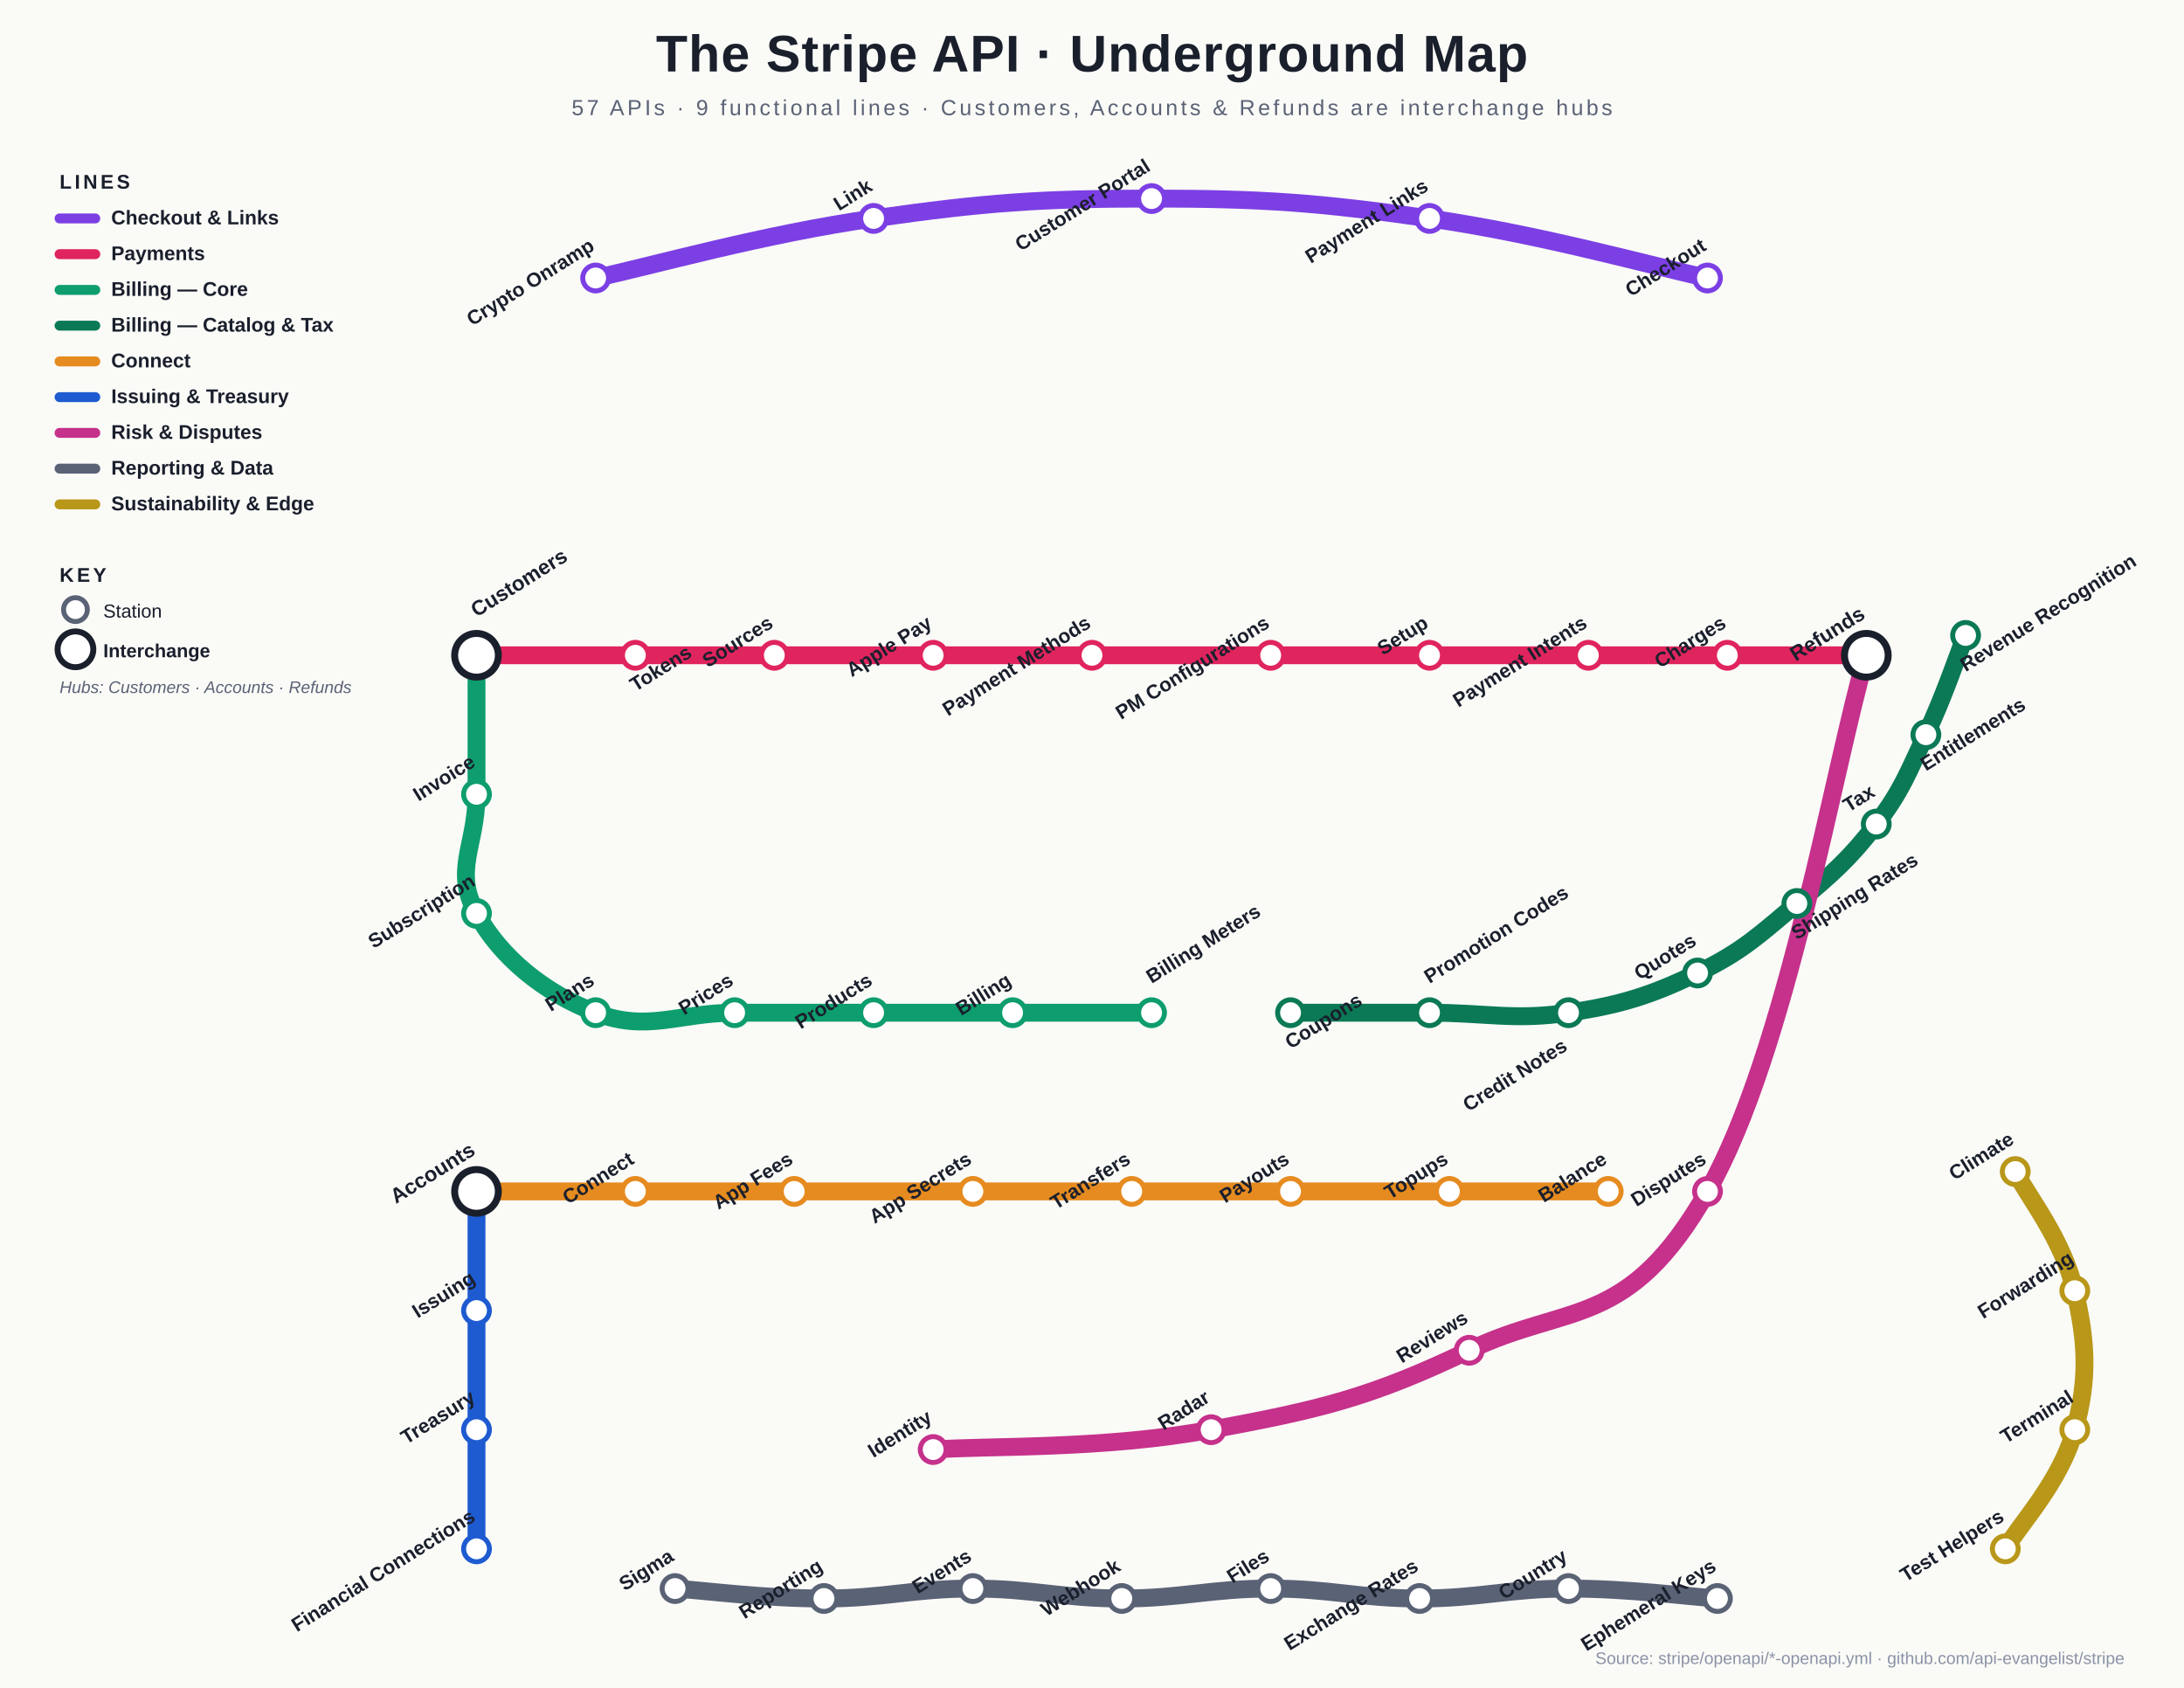
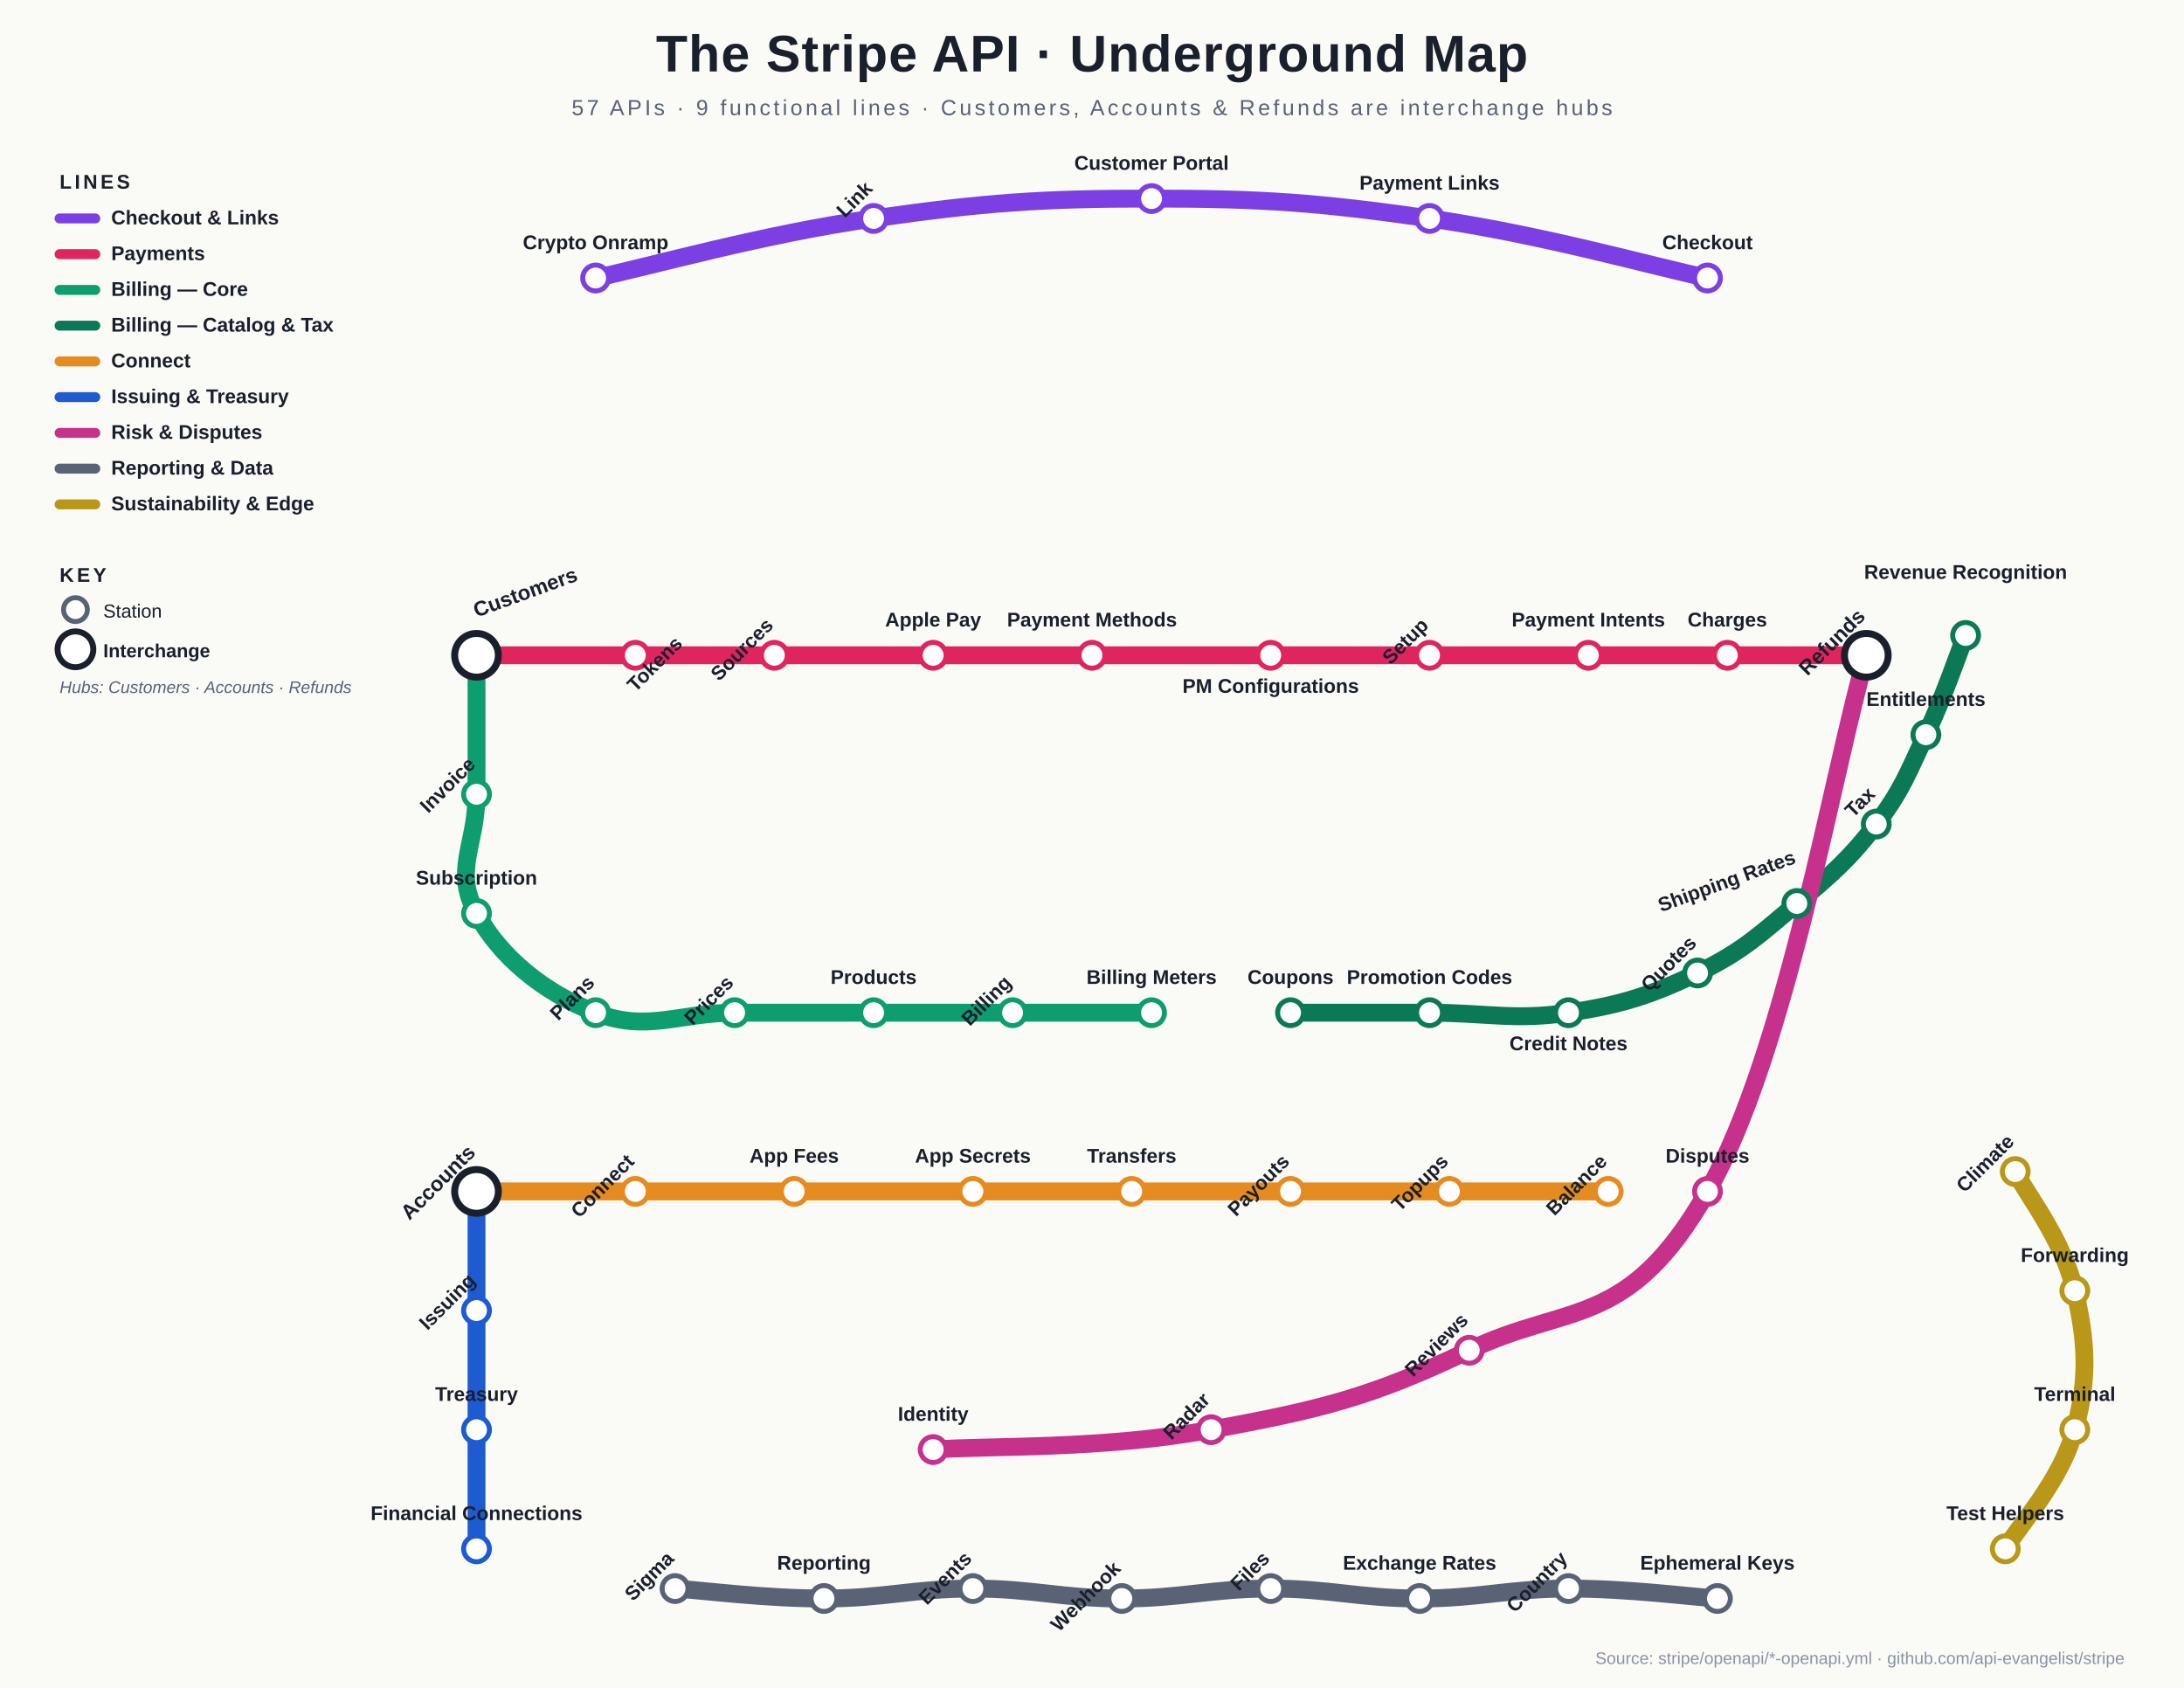
<svg xmlns="http://www.w3.org/2000/svg" viewBox="0 0 1100 850" preserveAspectRatio="xMidYMid meet" font-family="-apple-system, BlinkMacSystemFont, Helvetica Neue, Arial, sans-serif">
  <rect width="1100" height="850" fill="#FAFAF7" />
  <text x="550.0" y="36" text-anchor="middle" font-size="26" font-weight="700" fill="#1A1F2C" letter-spacing="0.5">The Stripe API · Underground Map</text>
  <text x="550.0" y="58" text-anchor="middle" font-size="11" fill="#5A6275" letter-spacing="1.5" font-weight="500">57 APIs · 9 functional lines · Customers, Accounts &amp; Refunds are interchange hubs</text>
  <g fill="none" stroke-linecap="round" stroke-linejoin="round">
    <path d="M300,140 C328.0,134.0 384.0,118.0 440,110 C496.0,102.0 524.0,100.0 580,100 C636.0,100.0 664.0,102.0 720,110 C776.0,118.0 832.0,134.0 860,140" stroke="#7B3FE4" stroke-width="9" />
    <path d="M240,330 C256.0,330.0 290.0,330.0 320,330 C350.0,330.0 360.0,330.0 390,330 C420.0,330.0 438.0,330.0 470,330 C502.0,330.0 516.0,330.0 550,330 C584.0,330.0 606.0,330.0 640,330 C674.0,330.0 688.0,330.0 720,330 C752.0,330.0 770.0,330.0 800,330 C830.0,330.0 842.0,330.0 870,330 C898.0,330.0 926.0,330.0 940,330" stroke="#E0245E" stroke-width="9" />
    <path d="M240,330 C240.0,344.0 240.0,374.0 240,400 C240.0,426.0 228.0,438.0 240,460 C252.0,482.0 274.0,500.0 300,510 C326.0,520.0 342.0,510.0 370,510 C398.0,510.0 412.0,510.0 440,510 C468.0,510.0 482.0,510.0 510,510 C538.0,510.0 566.0,510.0 580,510" stroke="#0E9D6E" stroke-width="9" />
    <path d="M650,510 C664.0,510.0 692.0,510.0 720,510 C748.0,510.0 763.0,514.0 790,510 C817.0,506.0 832.0,501.0 855,490 C878.0,479.0 887.0,470.0 905,455 C923.0,440.0 932.0,432.0 945,415 C958.0,398.0 961.0,389.0 970,370 C979.0,351.0 986.0,330.0 990,320" stroke="#0B7956" stroke-width="9" />
    <path d="M240,600 C256.0,600.0 288.0,600.0 320,600 C352.0,600.0 366.0,600.0 400,600 C434.0,600.0 456.0,600.0 490,600 C524.0,600.0 538.0,600.0 570,600 C602.0,600.0 618.0,600.0 650,600 C682.0,600.0 698.0,600.0 730,600 C762.0,600.0 794.0,600.0 810,600" stroke="#E68B1F" stroke-width="9" />
    <path d="M240,600 C240.0,612.0 240.0,636.0 240,660 C240.0,684.0 240.0,696.0 240,720 C240.0,744.0 240.0,768.0 240,780" stroke="#1E5BD0" stroke-width="9" />
    <path d="M470,730 C498.0,728.0 556.0,730.0 610,720 C664.0,710.0 690.0,704.0 740,680 C790.0,656.0 820.0,670.0 860,600 C900.0,530.0 924.0,384.0 940,330" stroke="#C5318B" stroke-width="9" />
    <path d="M340,800 C355.0,801.0 385.0,805.0 415,805 C445.0,805.0 460.0,800.0 490,800 C520.0,800.0 535.0,805.0 565,805 C595.0,805.0 610.0,800.0 640,800 C670.0,800.0 685.0,805.0 715,805 C745.0,805.0 760.0,800.0 790,800 C820.0,800.0 850.0,804.0 865,805" stroke="#5A6275" stroke-width="9" />
    <path d="M1015,590 C1021.0,602.0 1039.0,624.0 1045,650 C1051.0,676.0 1052.0,694.0 1045,720 C1038.0,746.0 1017.0,768.0 1010,780" stroke="#B89719" stroke-width="9" />
  </g>
  <circle cx="240" cy="330" r="11" fill="#FFFFFF" stroke="#1A1F2C" stroke-width="3.5" />
-   <text x="240" y="311" font-size="10.5" fill="#1A1F2C" text-anchor="start" font-weight="700" transform="rotate(-32 240 311)">Customers</text>
+   <text x="240" y="311" font-size="10.5" fill="#1A1F2C" text-anchor="start" font-weight="700" transform="rotate(-20 240 311)">Customers</text>
  <circle cx="940" cy="330" r="11" fill="#FFFFFF" stroke="#1A1F2C" stroke-width="3.5" />
-   <text x="940" y="311" font-size="10.5" fill="#1A1F2C" text-anchor="end" font-weight="700" transform="rotate(-32 940 311)">Refunds</text>
+   <text x="940" y="311" font-size="10.5" fill="#1A1F2C" text-anchor="end" font-weight="700" transform="rotate(-45 940 311)">Refunds</text>
  <circle cx="240" cy="600" r="11" fill="#FFFFFF" stroke="#1A1F2C" stroke-width="3.5" />
-   <text x="240" y="581" font-size="10.5" fill="#1A1F2C" text-anchor="end" font-weight="700" transform="rotate(-32 240 581)">Accounts</text>
+   <text x="240" y="581" font-size="10.5" fill="#1A1F2C" text-anchor="end" font-weight="700" transform="rotate(-45 240 581)">Accounts</text>
  <circle cx="300" cy="140" r="6.5" fill="#FFFFFF" stroke="#7B3FE4" stroke-width="2.5" />
-   <text x="300" y="125.5" font-size="10" fill="#1A1F2C" text-anchor="end" font-weight="600" transform="rotate(-32 300 125.5)">Crypto Onramp</text>
+   <text x="300" y="125.5" font-size="10" fill="#1A1F2C" text-anchor="middle" font-weight="600">Crypto Onramp</text>
  <circle cx="440" cy="110" r="6.5" fill="#FFFFFF" stroke="#7B3FE4" stroke-width="2.5" />
-   <text x="440" y="95.5" font-size="10" fill="#1A1F2C" text-anchor="end" font-weight="600" transform="rotate(-32 440 95.5)">Link</text>
+   <text x="440" y="95.5" font-size="10" fill="#1A1F2C" text-anchor="end" font-weight="600" transform="rotate(-45 440 95.5)">Link</text>
  <circle cx="580" cy="100" r="6.5" fill="#FFFFFF" stroke="#7B3FE4" stroke-width="2.5" />
-   <text x="580" y="85.5" font-size="10" fill="#1A1F2C" text-anchor="end" font-weight="600" transform="rotate(-32 580 85.5)">Customer Portal</text>
+   <text x="580" y="85.5" font-size="10" fill="#1A1F2C" text-anchor="middle" font-weight="600">Customer Portal</text>
  <circle cx="720" cy="110" r="6.5" fill="#FFFFFF" stroke="#7B3FE4" stroke-width="2.5" />
-   <text x="720" y="95.5" font-size="10" fill="#1A1F2C" text-anchor="end" font-weight="600" transform="rotate(-32 720 95.5)">Payment Links</text>
+   <text x="720" y="95.5" font-size="10" fill="#1A1F2C" text-anchor="middle" font-weight="600">Payment Links</text>
  <circle cx="860" cy="140" r="6.5" fill="#FFFFFF" stroke="#7B3FE4" stroke-width="2.5" />
-   <text x="860" y="125.5" font-size="10" fill="#1A1F2C" text-anchor="end" font-weight="600" transform="rotate(-32 860 125.5)">Checkout</text>
+   <text x="860" y="125.5" font-size="10" fill="#1A1F2C" text-anchor="middle" font-weight="600">Checkout</text>
  <circle cx="320" cy="330" r="6.5" fill="#FFFFFF" stroke="#E0245E" stroke-width="2.5" />
-   <text x="320" y="348.5" font-size="10" fill="#1A1F2C" text-anchor="start" font-weight="600" transform="rotate(-32 320 348.5)">Tokens</text>
+   <text x="320" y="348.9" font-size="10" fill="#1A1F2C" text-anchor="start" font-weight="600" transform="rotate(-45 320 348.9)">Tokens</text>
  <circle cx="390" cy="330" r="6.5" fill="#FFFFFF" stroke="#E0245E" stroke-width="2.5" />
-   <text x="390" y="315.5" font-size="10" fill="#1A1F2C" text-anchor="end" font-weight="600" transform="rotate(-32 390 315.5)">Sources</text>
+   <text x="390" y="315.5" font-size="10" fill="#1A1F2C" text-anchor="end" font-weight="600" transform="rotate(-45 390 315.5)">Sources</text>
  <circle cx="470" cy="330" r="6.5" fill="#FFFFFF" stroke="#E0245E" stroke-width="2.5" />
-   <text x="470" y="315.5" font-size="10" fill="#1A1F2C" text-anchor="end" font-weight="600" transform="rotate(-32 470 315.5)">Apple Pay</text>
+   <text x="470" y="315.5" font-size="10" fill="#1A1F2C" text-anchor="middle" font-weight="600">Apple Pay</text>
  <circle cx="550" cy="330" r="6.5" fill="#FFFFFF" stroke="#E0245E" stroke-width="2.5" />
-   <text x="550" y="315.5" font-size="10" fill="#1A1F2C" text-anchor="end" font-weight="600" transform="rotate(-32 550 315.5)">Payment Methods</text>
+   <text x="550" y="315.5" font-size="10" fill="#1A1F2C" text-anchor="middle" font-weight="600">Payment Methods</text>
  <circle cx="640" cy="330" r="6.5" fill="#FFFFFF" stroke="#E0245E" stroke-width="2.5" />
-   <text x="640" y="315.5" font-size="10" fill="#1A1F2C" text-anchor="end" font-weight="600" transform="rotate(-32 640 315.5)">PM Configurations</text>
+   <text x="640" y="348.9" font-size="10" fill="#1A1F2C" text-anchor="middle" font-weight="600">PM Configurations</text>
  <circle cx="720" cy="330" r="6.5" fill="#FFFFFF" stroke="#E0245E" stroke-width="2.5" />
-   <text x="720" y="315.5" font-size="10" fill="#1A1F2C" text-anchor="end" font-weight="600" transform="rotate(-32 720 315.5)">Setup</text>
+   <text x="720" y="315.5" font-size="10" fill="#1A1F2C" text-anchor="end" font-weight="600" transform="rotate(-45 720 315.5)">Setup</text>
  <circle cx="800" cy="330" r="6.5" fill="#FFFFFF" stroke="#E0245E" stroke-width="2.5" />
-   <text x="800" y="315.5" font-size="10" fill="#1A1F2C" text-anchor="end" font-weight="600" transform="rotate(-32 800 315.5)">Payment Intents</text>
+   <text x="800" y="315.5" font-size="10" fill="#1A1F2C" text-anchor="middle" font-weight="600">Payment Intents</text>
  <circle cx="870" cy="330" r="6.5" fill="#FFFFFF" stroke="#E0245E" stroke-width="2.5" />
-   <text x="870" y="315.5" font-size="10" fill="#1A1F2C" text-anchor="end" font-weight="600" transform="rotate(-32 870 315.5)">Charges</text>
+   <text x="870" y="315.5" font-size="10" fill="#1A1F2C" text-anchor="middle" font-weight="600">Charges</text>
  <circle cx="240" cy="400" r="6.5" fill="#FFFFFF" stroke="#0E9D6E" stroke-width="2.5" />
-   <text x="240" y="385.5" font-size="10" fill="#1A1F2C" text-anchor="end" font-weight="600" transform="rotate(-32 240 385.5)">Invoice</text>
+   <text x="240" y="385.5" font-size="10" fill="#1A1F2C" text-anchor="end" font-weight="600" transform="rotate(-45 240 385.5)">Invoice</text>
  <circle cx="240" cy="460" r="6.5" fill="#FFFFFF" stroke="#0E9D6E" stroke-width="2.5" />
-   <text x="240" y="445.5" font-size="10" fill="#1A1F2C" text-anchor="end" font-weight="600" transform="rotate(-32 240 445.5)">Subscription</text>
+   <text x="240" y="445.5" font-size="10" fill="#1A1F2C" text-anchor="middle" font-weight="600">Subscription</text>
  <circle cx="300" cy="510" r="6.5" fill="#FFFFFF" stroke="#0E9D6E" stroke-width="2.5" />
-   <text x="300" y="495.5" font-size="10" fill="#1A1F2C" text-anchor="end" font-weight="600" transform="rotate(-32 300 495.5)">Plans</text>
+   <text x="300" y="495.5" font-size="10" fill="#1A1F2C" text-anchor="end" font-weight="600" transform="rotate(-45 300 495.5)">Plans</text>
  <circle cx="370" cy="510" r="6.5" fill="#FFFFFF" stroke="#0E9D6E" stroke-width="2.5" />
-   <text x="370" y="495.5" font-size="10" fill="#1A1F2C" text-anchor="end" font-weight="600" transform="rotate(-32 370 495.5)">Prices</text>
+   <text x="370" y="495.5" font-size="10" fill="#1A1F2C" text-anchor="end" font-weight="600" transform="rotate(-45 370 495.5)">Prices</text>
  <circle cx="440" cy="510" r="6.5" fill="#FFFFFF" stroke="#0E9D6E" stroke-width="2.5" />
-   <text x="440" y="495.5" font-size="10" fill="#1A1F2C" text-anchor="end" font-weight="600" transform="rotate(-32 440 495.5)">Products</text>
+   <text x="440" y="495.5" font-size="10" fill="#1A1F2C" text-anchor="middle" font-weight="600">Products</text>
  <circle cx="510" cy="510" r="6.5" fill="#FFFFFF" stroke="#0E9D6E" stroke-width="2.5" />
-   <text x="510" y="495.5" font-size="10" fill="#1A1F2C" text-anchor="end" font-weight="600" transform="rotate(-32 510 495.5)">Billing</text>
+   <text x="510" y="495.5" font-size="10" fill="#1A1F2C" text-anchor="end" font-weight="600" transform="rotate(-45 510 495.5)">Billing</text>
  <circle cx="580" cy="510" r="6.5" fill="#FFFFFF" stroke="#0E9D6E" stroke-width="2.5" />
-   <text x="580" y="495.5" font-size="10" fill="#1A1F2C" text-anchor="start" font-weight="600" transform="rotate(-32 580 495.5)">Billing Meters</text>
+   <text x="580" y="495.5" font-size="10" fill="#1A1F2C" text-anchor="middle" font-weight="600">Billing Meters</text>
  <circle cx="650" cy="510" r="6.5" fill="#FFFFFF" stroke="#0B7956" stroke-width="2.5" />
-   <text x="650" y="528.5" font-size="10" fill="#1A1F2C" text-anchor="start" font-weight="600" transform="rotate(-32 650 528.5)">Coupons</text>
+   <text x="650" y="495.5" font-size="10" fill="#1A1F2C" text-anchor="middle" font-weight="600">Coupons</text>
  <circle cx="720" cy="510" r="6.5" fill="#FFFFFF" stroke="#0B7956" stroke-width="2.5" />
-   <text x="720" y="495.5" font-size="10" fill="#1A1F2C" text-anchor="start" font-weight="600" transform="rotate(-32 720 495.5)">Promotion Codes</text>
+   <text x="720" y="495.5" font-size="10" fill="#1A1F2C" text-anchor="middle" font-weight="600">Promotion Codes</text>
  <circle cx="790" cy="510" r="6.5" fill="#FFFFFF" stroke="#0B7956" stroke-width="2.5" />
-   <text x="790" y="528.5" font-size="10" fill="#1A1F2C" text-anchor="end" font-weight="600" transform="rotate(-32 790 528.5)">Credit Notes</text>
+   <text x="790" y="528.9" font-size="10" fill="#1A1F2C" text-anchor="middle" font-weight="600">Credit Notes</text>
  <circle cx="855" cy="490" r="6.5" fill="#FFFFFF" stroke="#0B7956" stroke-width="2.5" />
-   <text x="855" y="475.5" font-size="10" fill="#1A1F2C" text-anchor="end" font-weight="600" transform="rotate(-32 855 475.5)">Quotes</text>
+   <text x="855" y="475.5" font-size="10" fill="#1A1F2C" text-anchor="end" font-weight="600" transform="rotate(-45 855 475.5)">Quotes</text>
  <circle cx="905" cy="455" r="6.5" fill="#FFFFFF" stroke="#0B7956" stroke-width="2.5" />
-   <text x="905" y="473.5" font-size="10" fill="#1A1F2C" text-anchor="start" font-weight="600" transform="rotate(-32 905 473.5)">Shipping Rates</text>
+   <text x="905" y="434.5" font-size="10" fill="#1A1F2C" text-anchor="end" font-weight="600" transform="rotate(-20 905 434.5)">Shipping Rates</text>
  <circle cx="945" cy="415" r="6.5" fill="#FFFFFF" stroke="#0B7956" stroke-width="2.5" />
-   <text x="945" y="400.5" font-size="10" fill="#1A1F2C" text-anchor="end" font-weight="600" transform="rotate(-32 945 400.5)">Tax</text>
+   <text x="945" y="400.5" font-size="10" fill="#1A1F2C" text-anchor="end" font-weight="600" transform="rotate(-45 945 400.5)">Tax</text>
  <circle cx="970" cy="370" r="6.5" fill="#FFFFFF" stroke="#0B7956" stroke-width="2.5" />
-   <text x="970" y="388.5" font-size="10" fill="#1A1F2C" text-anchor="start" font-weight="600" transform="rotate(-32 970 388.5)">Entitlements</text>
+   <text x="970" y="355.5" font-size="10" fill="#1A1F2C" text-anchor="middle" font-weight="600">Entitlements</text>
  <circle cx="990" cy="320" r="6.5" fill="#FFFFFF" stroke="#0B7956" stroke-width="2.5" />
-   <text x="990" y="338.5" font-size="10" fill="#1A1F2C" text-anchor="start" font-weight="600" transform="rotate(-32 990 338.5)">Revenue Recognition</text>
+   <text x="990" y="291.5" font-size="10" fill="#1A1F2C" text-anchor="middle" font-weight="600">Revenue Recognition</text>
  <circle cx="320" cy="600" r="6.5" fill="#FFFFFF" stroke="#E68B1F" stroke-width="2.5" />
-   <text x="320" y="585.5" font-size="10" fill="#1A1F2C" text-anchor="end" font-weight="600" transform="rotate(-32 320 585.5)">Connect</text>
+   <text x="320" y="585.5" font-size="10" fill="#1A1F2C" text-anchor="end" font-weight="600" transform="rotate(-45 320 585.5)">Connect</text>
  <circle cx="400" cy="600" r="6.5" fill="#FFFFFF" stroke="#E68B1F" stroke-width="2.5" />
-   <text x="400" y="585.5" font-size="10" fill="#1A1F2C" text-anchor="end" font-weight="600" transform="rotate(-32 400 585.5)">App Fees</text>
+   <text x="400" y="585.5" font-size="10" fill="#1A1F2C" text-anchor="middle" font-weight="600">App Fees</text>
  <circle cx="490" cy="600" r="6.5" fill="#FFFFFF" stroke="#E68B1F" stroke-width="2.5" />
-   <text x="490" y="585.5" font-size="10" fill="#1A1F2C" text-anchor="end" font-weight="600" transform="rotate(-32 490 585.5)">App Secrets</text>
+   <text x="490" y="585.5" font-size="10" fill="#1A1F2C" text-anchor="middle" font-weight="600">App Secrets</text>
  <circle cx="570" cy="600" r="6.5" fill="#FFFFFF" stroke="#E68B1F" stroke-width="2.5" />
-   <text x="570" y="585.5" font-size="10" fill="#1A1F2C" text-anchor="end" font-weight="600" transform="rotate(-32 570 585.5)">Transfers</text>
+   <text x="570" y="585.5" font-size="10" fill="#1A1F2C" text-anchor="middle" font-weight="600">Transfers</text>
  <circle cx="650" cy="600" r="6.5" fill="#FFFFFF" stroke="#E68B1F" stroke-width="2.5" />
-   <text x="650" y="585.5" font-size="10" fill="#1A1F2C" text-anchor="end" font-weight="600" transform="rotate(-32 650 585.5)">Payouts</text>
+   <text x="650" y="585.5" font-size="10" fill="#1A1F2C" text-anchor="end" font-weight="600" transform="rotate(-45 650 585.5)">Payouts</text>
  <circle cx="730" cy="600" r="6.5" fill="#FFFFFF" stroke="#E68B1F" stroke-width="2.5" />
-   <text x="730" y="585.5" font-size="10" fill="#1A1F2C" text-anchor="end" font-weight="600" transform="rotate(-32 730 585.5)">Topups</text>
+   <text x="730" y="585.5" font-size="10" fill="#1A1F2C" text-anchor="end" font-weight="600" transform="rotate(-45 730 585.5)">Topups</text>
  <circle cx="810" cy="600" r="6.5" fill="#FFFFFF" stroke="#E68B1F" stroke-width="2.5" />
-   <text x="810" y="585.5" font-size="10" fill="#1A1F2C" text-anchor="end" font-weight="600" transform="rotate(-32 810 585.5)">Balance</text>
+   <text x="810" y="585.5" font-size="10" fill="#1A1F2C" text-anchor="end" font-weight="600" transform="rotate(-45 810 585.5)">Balance</text>
  <circle cx="240" cy="660" r="6.5" fill="#FFFFFF" stroke="#1E5BD0" stroke-width="2.5" />
-   <text x="240" y="645.5" font-size="10" fill="#1A1F2C" text-anchor="end" font-weight="600" transform="rotate(-32 240 645.5)">Issuing</text>
+   <text x="240" y="645.5" font-size="10" fill="#1A1F2C" text-anchor="end" font-weight="600" transform="rotate(-45 240 645.5)">Issuing</text>
  <circle cx="240" cy="720" r="6.5" fill="#FFFFFF" stroke="#1E5BD0" stroke-width="2.5" />
-   <text x="240" y="705.5" font-size="10" fill="#1A1F2C" text-anchor="end" font-weight="600" transform="rotate(-32 240 705.5)">Treasury</text>
+   <text x="240" y="705.5" font-size="10" fill="#1A1F2C" text-anchor="middle" font-weight="600">Treasury</text>
  <circle cx="240" cy="780" r="6.5" fill="#FFFFFF" stroke="#1E5BD0" stroke-width="2.5" />
-   <text x="240" y="765.5" font-size="10" fill="#1A1F2C" text-anchor="end" font-weight="600" transform="rotate(-32 240 765.5)">Financial Connections</text>
+   <text x="240" y="765.5" font-size="10" fill="#1A1F2C" text-anchor="middle" font-weight="600">Financial Connections</text>
  <circle cx="470" cy="730" r="6.5" fill="#FFFFFF" stroke="#C5318B" stroke-width="2.5" />
-   <text x="470" y="715.5" font-size="10" fill="#1A1F2C" text-anchor="end" font-weight="600" transform="rotate(-32 470 715.5)">Identity</text>
+   <text x="470" y="715.5" font-size="10" fill="#1A1F2C" text-anchor="middle" font-weight="600">Identity</text>
  <circle cx="610" cy="720" r="6.5" fill="#FFFFFF" stroke="#C5318B" stroke-width="2.5" />
-   <text x="610" y="705.5" font-size="10" fill="#1A1F2C" text-anchor="end" font-weight="600" transform="rotate(-32 610 705.5)">Radar</text>
+   <text x="610" y="705.5" font-size="10" fill="#1A1F2C" text-anchor="end" font-weight="600" transform="rotate(-45 610 705.5)">Radar</text>
  <circle cx="740" cy="680" r="6.5" fill="#FFFFFF" stroke="#C5318B" stroke-width="2.5" />
-   <text x="740" y="665.5" font-size="10" fill="#1A1F2C" text-anchor="end" font-weight="600" transform="rotate(-32 740 665.5)">Reviews</text>
+   <text x="740" y="665.5" font-size="10" fill="#1A1F2C" text-anchor="end" font-weight="600" transform="rotate(-45 740 665.5)">Reviews</text>
  <circle cx="860" cy="600" r="6.5" fill="#FFFFFF" stroke="#C5318B" stroke-width="2.5" />
-   <text x="860" y="585.5" font-size="10" fill="#1A1F2C" text-anchor="end" font-weight="600" transform="rotate(-32 860 585.5)">Disputes</text>
+   <text x="860" y="585.5" font-size="10" fill="#1A1F2C" text-anchor="middle" font-weight="600">Disputes</text>
  <circle cx="340" cy="800" r="6.5" fill="#FFFFFF" stroke="#5A6275" stroke-width="2.5" />
-   <text x="340" y="785.5" font-size="10" fill="#1A1F2C" text-anchor="end" font-weight="600" transform="rotate(-32 340 785.5)">Sigma</text>
+   <text x="340" y="785.5" font-size="10" fill="#1A1F2C" text-anchor="end" font-weight="600" transform="rotate(-45 340 785.5)">Sigma</text>
  <circle cx="415" cy="805" r="6.5" fill="#FFFFFF" stroke="#5A6275" stroke-width="2.5" />
-   <text x="415" y="790.5" font-size="10" fill="#1A1F2C" text-anchor="end" font-weight="600" transform="rotate(-32 415 790.5)">Reporting</text>
+   <text x="415" y="790.5" font-size="10" fill="#1A1F2C" text-anchor="middle" font-weight="600">Reporting</text>
  <circle cx="490" cy="800" r="6.5" fill="#FFFFFF" stroke="#5A6275" stroke-width="2.5" />
-   <text x="490" y="785.5" font-size="10" fill="#1A1F2C" text-anchor="end" font-weight="600" transform="rotate(-32 490 785.5)">Events</text>
+   <text x="490" y="785.5" font-size="10" fill="#1A1F2C" text-anchor="end" font-weight="600" transform="rotate(-45 490 785.5)">Events</text>
  <circle cx="565" cy="805" r="6.5" fill="#FFFFFF" stroke="#5A6275" stroke-width="2.5" />
-   <text x="565" y="790.5" font-size="10" fill="#1A1F2C" text-anchor="end" font-weight="600" transform="rotate(-32 565 790.5)">Webhook</text>
+   <text x="565" y="790.5" font-size="10" fill="#1A1F2C" text-anchor="end" font-weight="600" transform="rotate(-45 565 790.5)">Webhook</text>
  <circle cx="640" cy="800" r="6.5" fill="#FFFFFF" stroke="#5A6275" stroke-width="2.5" />
-   <text x="640" y="785.5" font-size="10" fill="#1A1F2C" text-anchor="end" font-weight="600" transform="rotate(-32 640 785.5)">Files</text>
+   <text x="640" y="785.5" font-size="10" fill="#1A1F2C" text-anchor="end" font-weight="600" transform="rotate(-45 640 785.5)">Files</text>
  <circle cx="715" cy="805" r="6.5" fill="#FFFFFF" stroke="#5A6275" stroke-width="2.5" />
-   <text x="715" y="790.5" font-size="10" fill="#1A1F2C" text-anchor="end" font-weight="600" transform="rotate(-32 715 790.5)">Exchange Rates</text>
+   <text x="715" y="790.5" font-size="10" fill="#1A1F2C" text-anchor="middle" font-weight="600">Exchange Rates</text>
  <circle cx="790" cy="800" r="6.5" fill="#FFFFFF" stroke="#5A6275" stroke-width="2.5" />
-   <text x="790" y="785.5" font-size="10" fill="#1A1F2C" text-anchor="end" font-weight="600" transform="rotate(-32 790 785.5)">Country</text>
+   <text x="790" y="785.5" font-size="10" fill="#1A1F2C" text-anchor="end" font-weight="600" transform="rotate(-45 790 785.5)">Country</text>
  <circle cx="865" cy="805" r="6.5" fill="#FFFFFF" stroke="#5A6275" stroke-width="2.5" />
-   <text x="865" y="790.5" font-size="10" fill="#1A1F2C" text-anchor="end" font-weight="600" transform="rotate(-32 865 790.5)">Ephemeral Keys</text>
+   <text x="865" y="790.5" font-size="10" fill="#1A1F2C" text-anchor="middle" font-weight="600">Ephemeral Keys</text>
  <circle cx="1015" cy="590" r="6.5" fill="#FFFFFF" stroke="#B89719" stroke-width="2.5" />
-   <text x="1015" y="575.5" font-size="10" fill="#1A1F2C" text-anchor="end" font-weight="600" transform="rotate(-32 1015 575.5)">Climate</text>
+   <text x="1015" y="575.5" font-size="10" fill="#1A1F2C" text-anchor="end" font-weight="600" transform="rotate(-45 1015 575.5)">Climate</text>
  <circle cx="1045" cy="650" r="6.5" fill="#FFFFFF" stroke="#B89719" stroke-width="2.5" />
-   <text x="1045" y="635.5" font-size="10" fill="#1A1F2C" text-anchor="end" font-weight="600" transform="rotate(-32 1045 635.5)">Forwarding</text>
+   <text x="1045" y="635.5" font-size="10" fill="#1A1F2C" text-anchor="middle" font-weight="600">Forwarding</text>
  <circle cx="1045" cy="720" r="6.5" fill="#FFFFFF" stroke="#B89719" stroke-width="2.5" />
-   <text x="1045" y="705.5" font-size="10" fill="#1A1F2C" text-anchor="end" font-weight="600" transform="rotate(-32 1045 705.5)">Terminal</text>
+   <text x="1045" y="705.5" font-size="10" fill="#1A1F2C" text-anchor="middle" font-weight="600">Terminal</text>
  <circle cx="1010" cy="780" r="6.5" fill="#FFFFFF" stroke="#B89719" stroke-width="2.5" />
-   <text x="1010" y="765.5" font-size="10" fill="#1A1F2C" text-anchor="end" font-weight="600" transform="rotate(-32 1010 765.5)">Test Helpers</text>
+   <text x="1010" y="765.5" font-size="10" fill="#1A1F2C" text-anchor="middle" font-weight="600">Test Helpers</text>
  <g>
    <text x="30" y="95" font-size="10" font-weight="700" fill="#1A1F2C" letter-spacing="1.5">LINES</text>
    <line x1="30" y1="110" x2="48" y2="110" stroke="#7B3FE4" stroke-width="5" stroke-linecap="round" />
    <text x="56" y="113" font-size="10" fill="#1A1F2C" font-weight="600">Checkout &amp; Links</text>
    <line x1="30" y1="128" x2="48" y2="128" stroke="#E0245E" stroke-width="5" stroke-linecap="round" />
    <text x="56" y="131" font-size="10" fill="#1A1F2C" font-weight="600">Payments</text>
    <line x1="30" y1="146" x2="48" y2="146" stroke="#0E9D6E" stroke-width="5" stroke-linecap="round" />
    <text x="56" y="149" font-size="10" fill="#1A1F2C" font-weight="600">Billing — Core</text>
    <line x1="30" y1="164" x2="48" y2="164" stroke="#0B7956" stroke-width="5" stroke-linecap="round" />
    <text x="56" y="167" font-size="10" fill="#1A1F2C" font-weight="600">Billing — Catalog &amp; Tax</text>
    <line x1="30" y1="182" x2="48" y2="182" stroke="#E68B1F" stroke-width="5" stroke-linecap="round" />
    <text x="56" y="185" font-size="10" fill="#1A1F2C" font-weight="600">Connect</text>
    <line x1="30" y1="200" x2="48" y2="200" stroke="#1E5BD0" stroke-width="5" stroke-linecap="round" />
    <text x="56" y="203" font-size="10" fill="#1A1F2C" font-weight="600">Issuing &amp; Treasury</text>
    <line x1="30" y1="218" x2="48" y2="218" stroke="#C5318B" stroke-width="5" stroke-linecap="round" />
    <text x="56" y="221" font-size="10" fill="#1A1F2C" font-weight="600">Risk &amp; Disputes</text>
    <line x1="30" y1="236" x2="48" y2="236" stroke="#5A6275" stroke-width="5" stroke-linecap="round" />
    <text x="56" y="239" font-size="10" fill="#1A1F2C" font-weight="600">Reporting &amp; Data</text>
    <line x1="30" y1="254" x2="48" y2="254" stroke="#B89719" stroke-width="5" stroke-linecap="round" />
    <text x="56" y="257" font-size="10" fill="#1A1F2C" font-weight="600">Sustainability &amp; Edge</text>
    <text x="30" y="293" font-size="10" font-weight="700" fill="#1A1F2C" letter-spacing="1.5">KEY</text>
    <circle cx="38" cy="307" r="6" fill="#FFFFFF" stroke="#5A6275" stroke-width="2.5" />
    <text x="52" y="311" font-size="9.5" fill="#1A1F2C">Station</text>
    <circle cx="38" cy="327" r="9" fill="#FFFFFF" stroke="#1A1F2C" stroke-width="3" />
    <text x="52" y="331" font-size="9.5" fill="#1A1F2C" font-weight="600">Interchange</text>
    <text x="30" y="349" font-size="8.5" fill="#5A6275" font-style="italic">Hubs: Customers · Accounts · Refunds</text>
  </g>
  <text x="1070" y="838" text-anchor="end" font-size="8.5" fill="#8A92A6">Source: stripe/openapi/*-openapi.yml · github.com/api-evangelist/stripe</text>
</svg>
